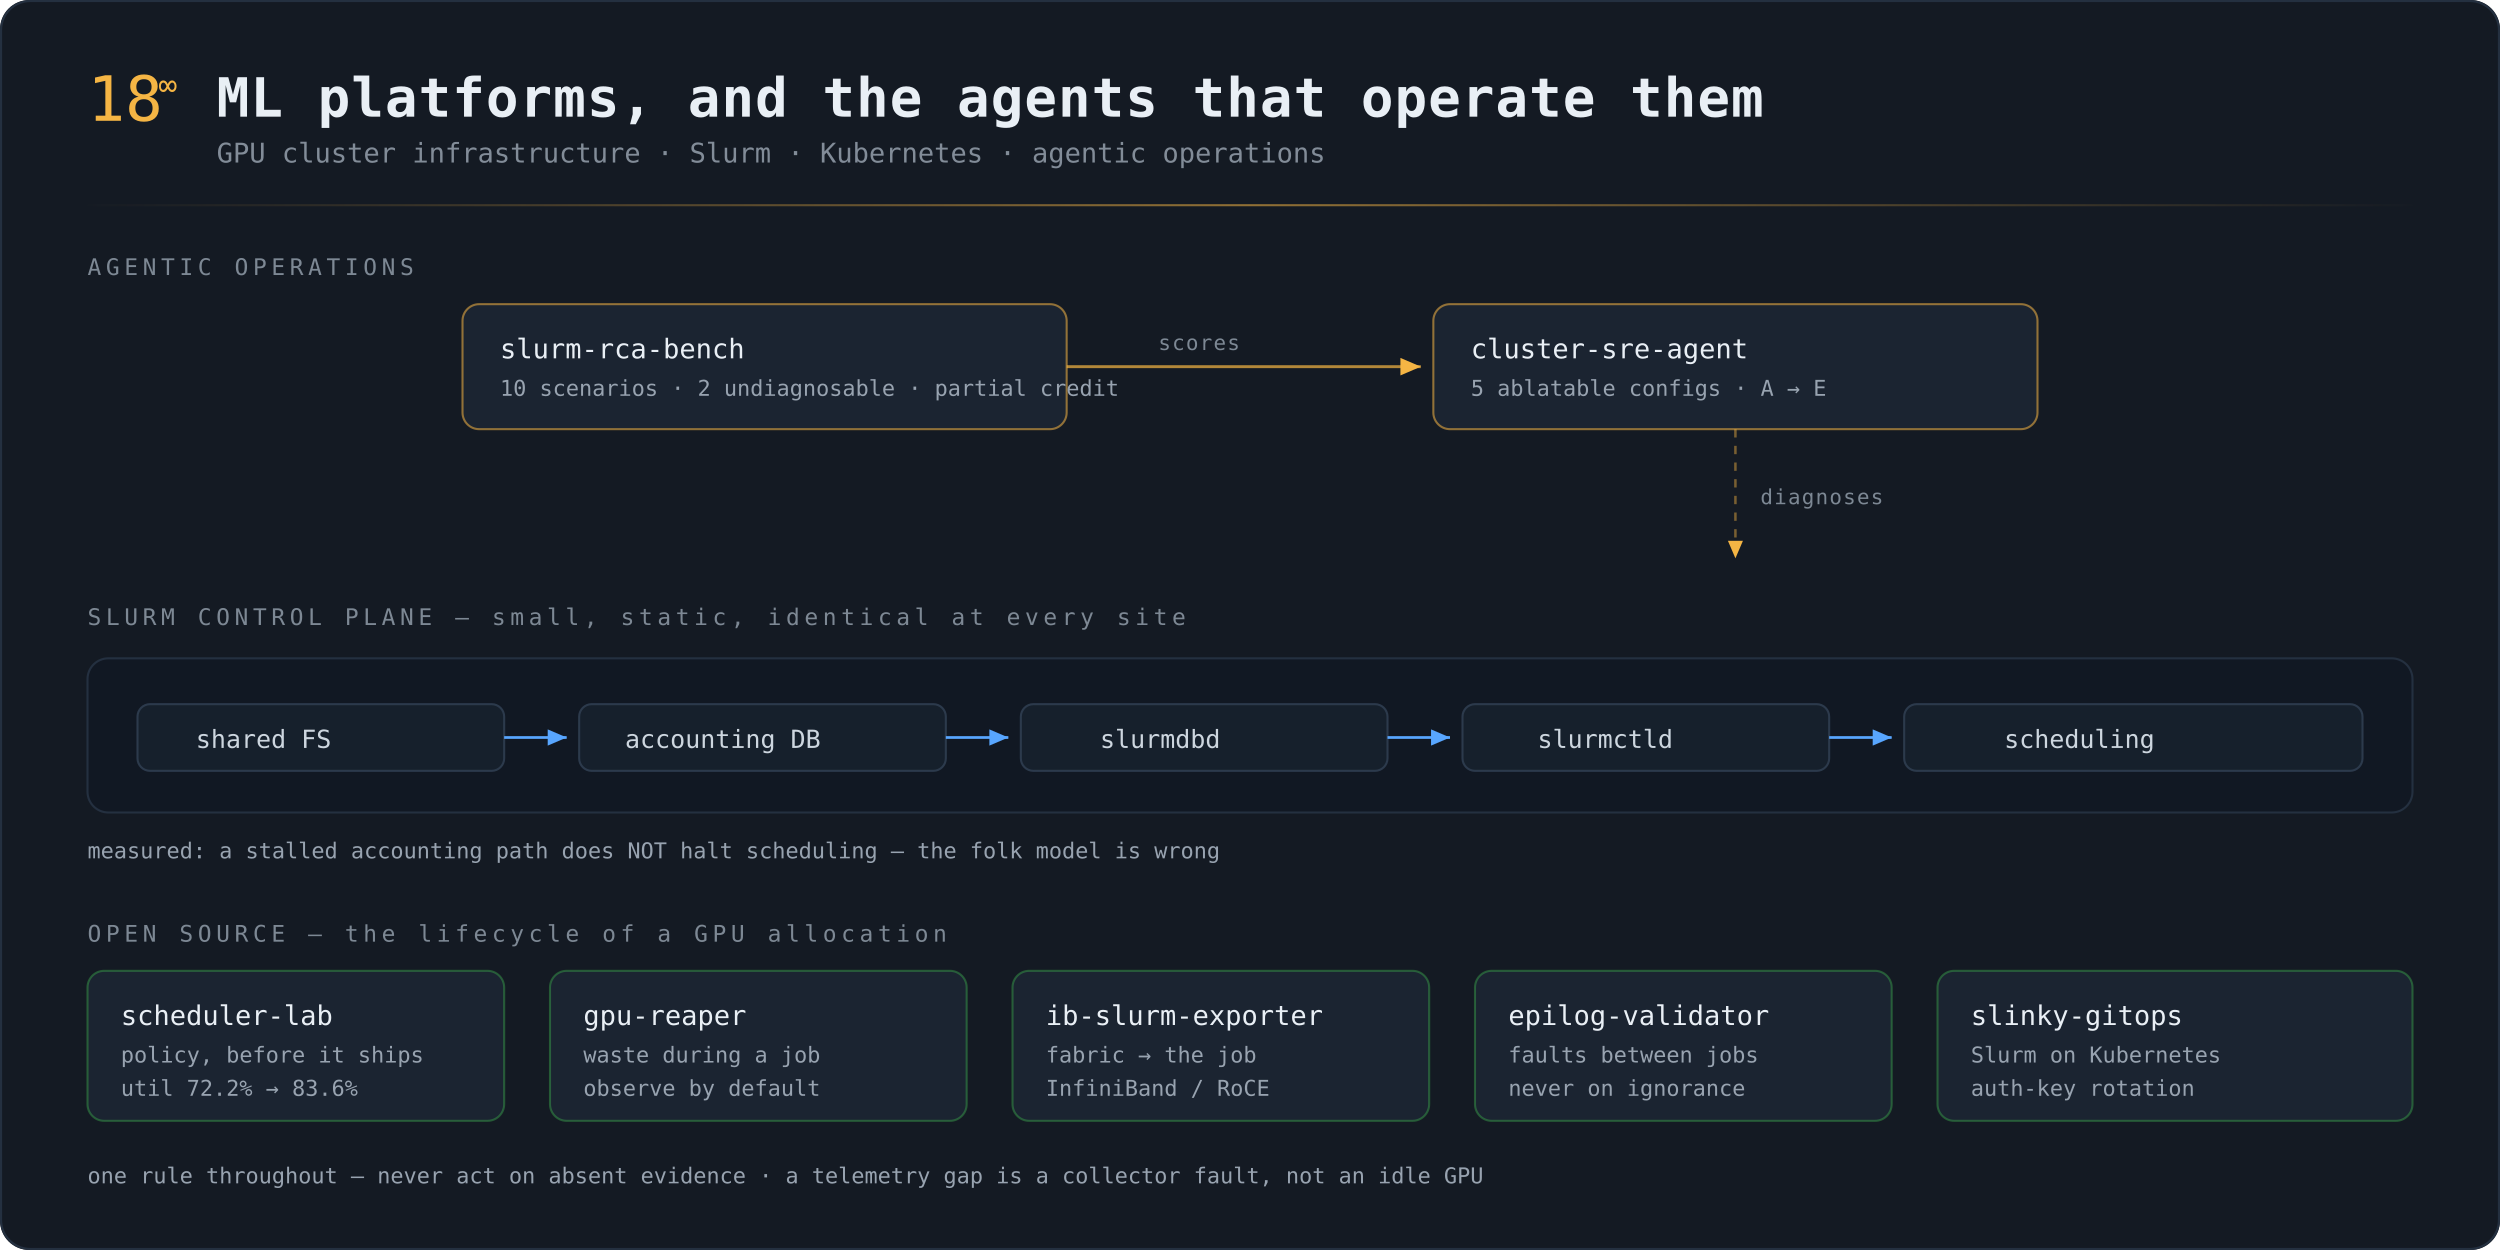
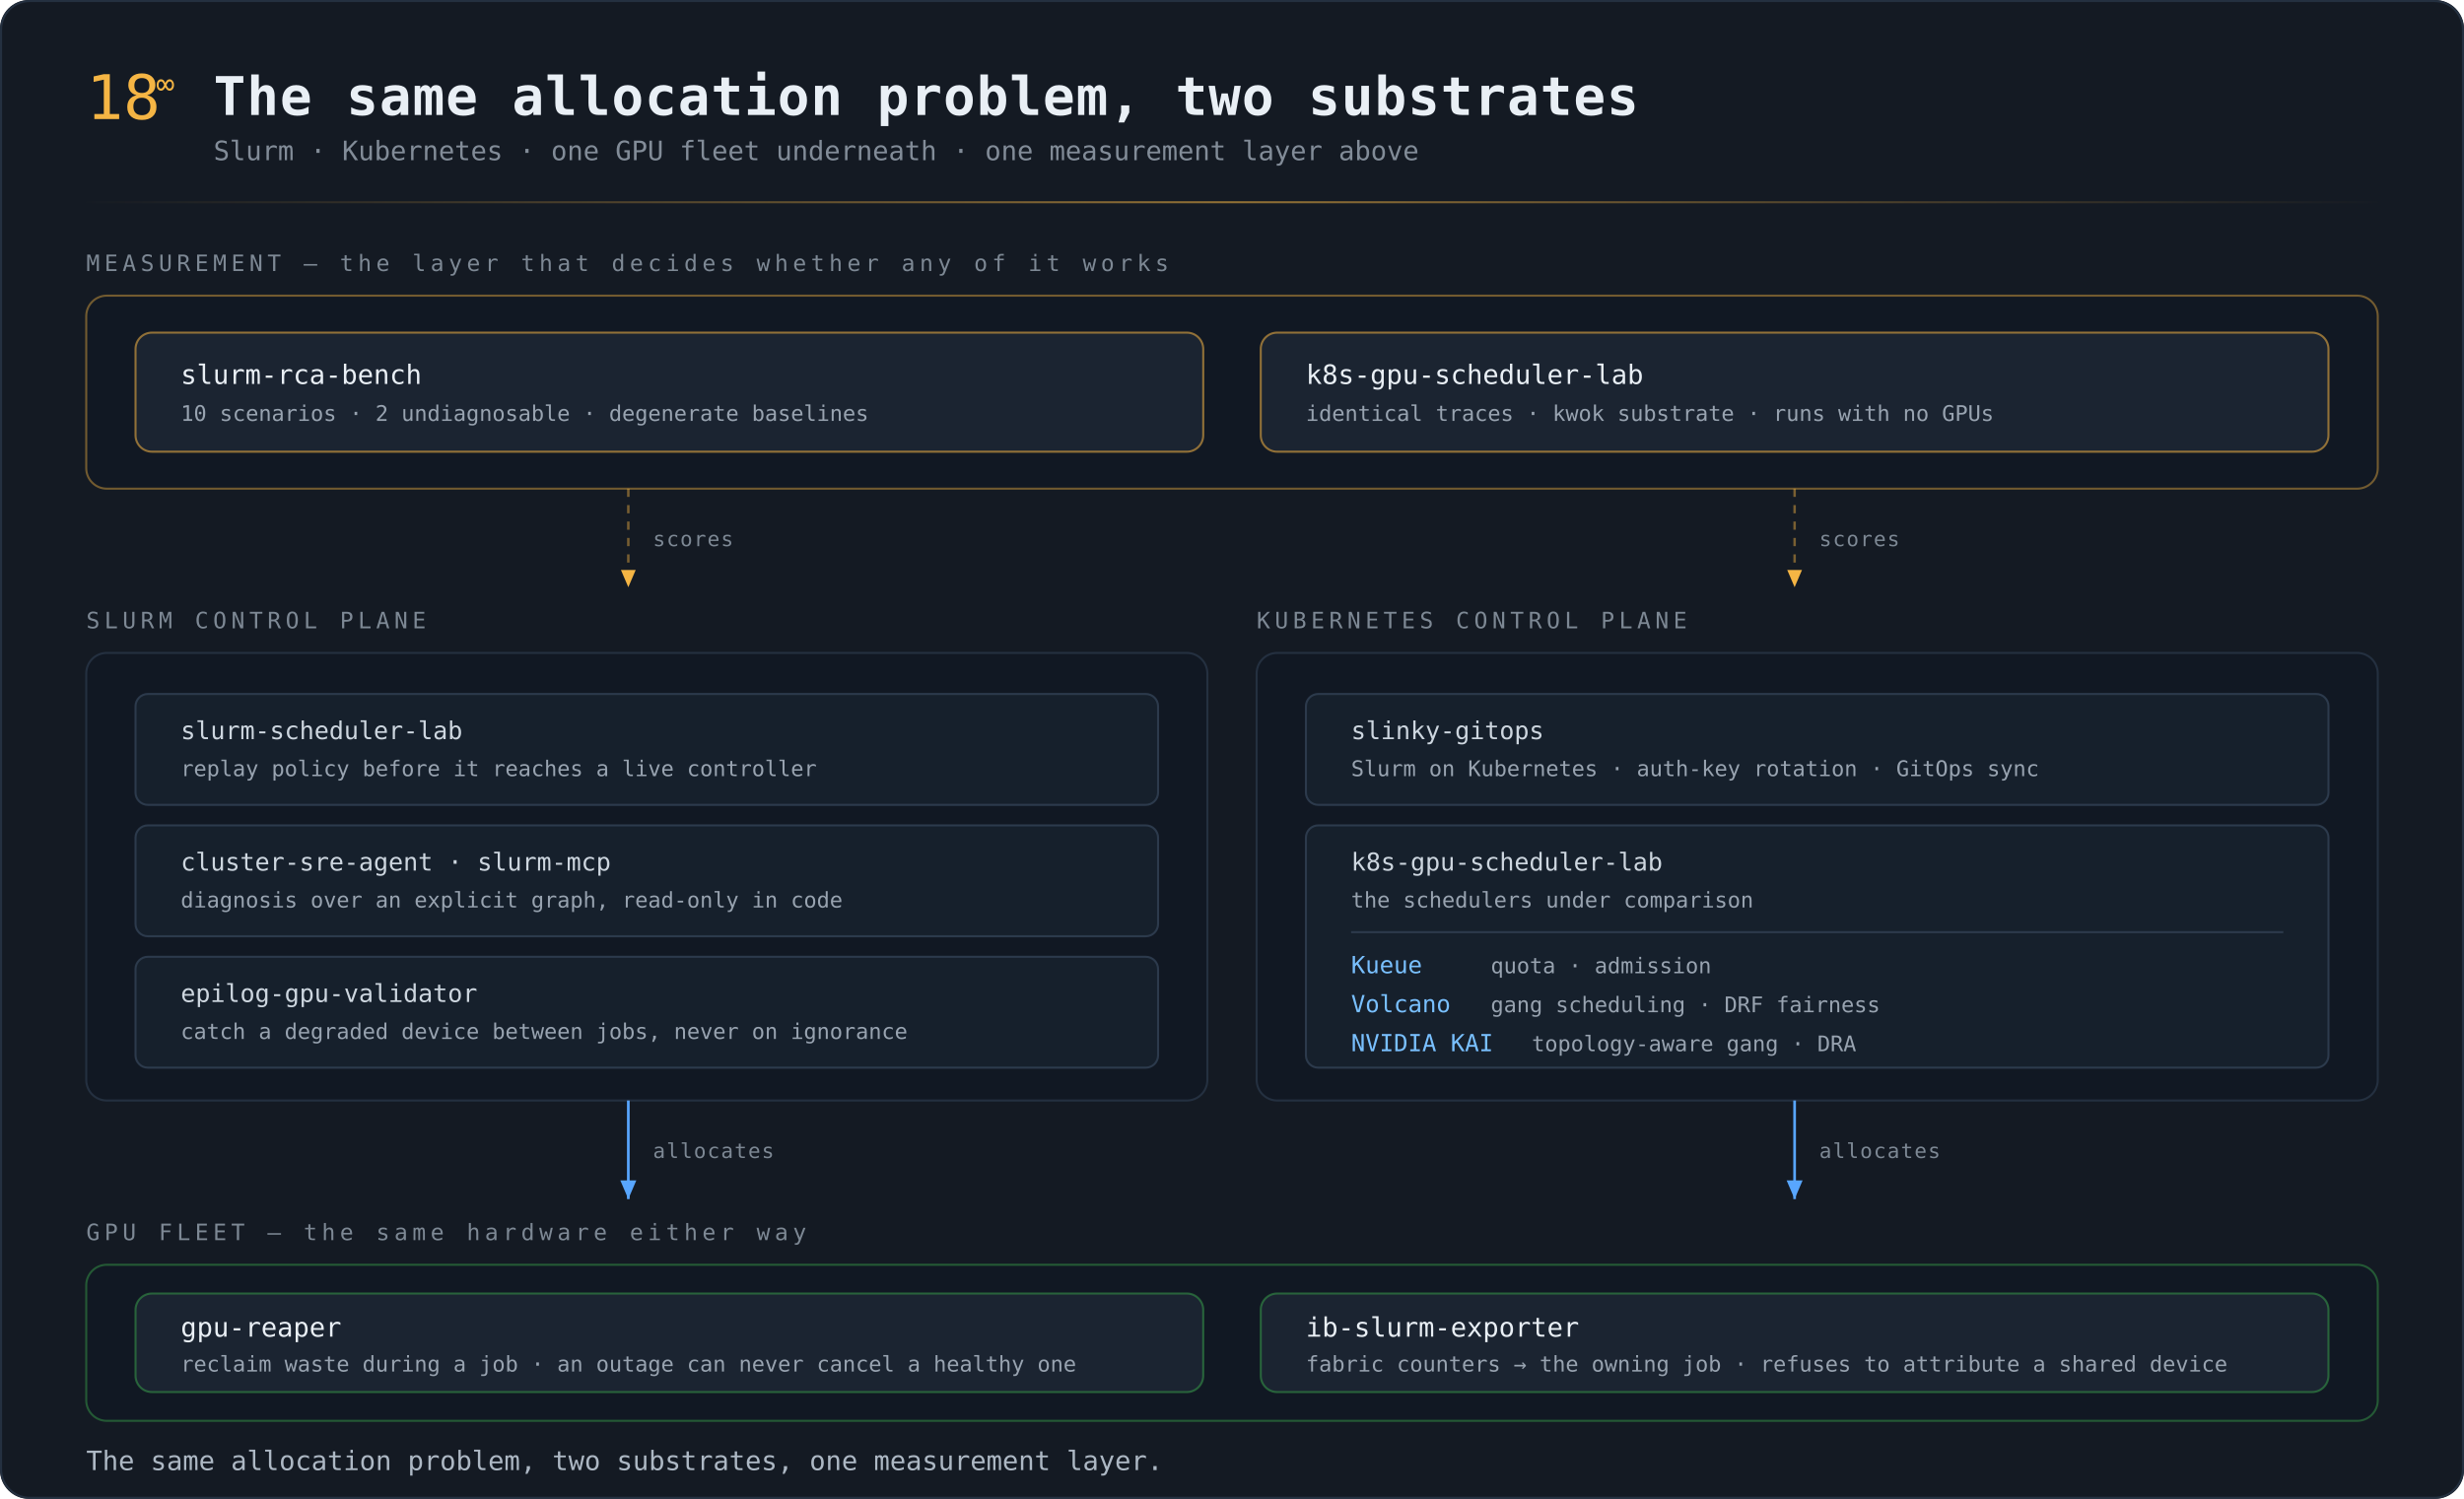
- <svg xmlns="http://www.w3.org/2000/svg" width="1200" height="600" viewBox="0 0 1200 600" role="img" aria-label="Architecture: an agentic operations layer diagnosing the Slurm control plane, with seven open-source tools attached to the stages they act on.">
+ <svg xmlns="http://www.w3.org/2000/svg" width="1200" height="730" viewBox="0 0 1200 730" role="img" aria-labelledby="mapttl mapdsc">
  <defs>
    <style>
      .mono { font-family: 'JetBrains Mono','SF Mono',Menlo,Consolas,monospace; }
      .t-title  { font-size: 26px; font-weight: 600; fill: #e9eff5; letter-spacing: 0.5px; }
      .t-sub    { font-size: 13px; fill: #828c98; }
      .t-band   { font-size: 11px; fill: #7d8894; letter-spacing: 2.2px; }
      .t-node   { font-size: 13px; font-weight: 500; fill: #e9eff5; }
      .t-desc   { font-size: 10.5px; fill: #98a3b0; }
      .t-chain  { font-size: 12px; font-weight: 500; fill: #cdd6df; }
      .t-edge   { font-size: 10px; fill: #7d8894; letter-spacing: 0.6px; }
      .t-mark   { font-size: 30px; font-weight: 500; fill: #f5b544; }
      .t-mark-s { font-size: 15px; font-weight: 500; fill: #f5b544; }
+       .t-cap    { font-size: 13px; fill: #adb8c4; }
+       .t-sched  { font-size: 11.5px; font-weight: 500; fill: #79c0ff; }
    </style>
    <marker id="ar" markerWidth="9" markerHeight="9" refX="7" refY="3" orient="auto">
      <path d="M0,0 L7,3 L0,6 z" fill="#58a6ff" />
    </marker>
    <marker id="ar-a" markerWidth="9" markerHeight="9" refX="7" refY="3" orient="auto">
      <path d="M0,0 L7,3 L0,6 z" fill="#f5b544" />
    </marker>
    <linearGradient id="glow" x1="0" y1="0" x2="1" y2="0">
      <stop offset="0%" stop-color="#f5b544" stop-opacity="0.00" />
      <stop offset="50%" stop-color="#f5b544" stop-opacity="0.55" />
      <stop offset="100%" stop-color="#f5b544" stop-opacity="0.00" />
    </linearGradient>
  </defs>
-   <rect width="1200" height="600" rx="14" fill="#141a23" />
-   <rect x="0.5" y="0.5" width="1199" height="599" rx="14" fill="none" stroke="#243040" />
+   <rect width="1200" height="730" rx="14" fill="#141a23" />
+   <rect x="0.5" y="0.5" width="1199" height="729" rx="14" fill="none" stroke="#243040" />
  <text class="mono t-mark" x="42" y="58">18</text>
  <text class="mono t-mark-s" x="76" y="46">∞</text>
-   <text class="mono t-title" x="104" y="56">ML platforms, and the agents that operate them</text>
-   <text class="mono t-sub" x="104" y="78">GPU cluster infrastructure · Slurm · Kubernetes · agentic operations</text>
+   <text class="mono t-title" x="104" y="56">The same allocation problem, two substrates</text>
+   <text class="mono t-sub" x="104" y="78">Slurm · Kubernetes · one GPU fleet underneath · one measurement layer above</text>
  <rect x="42" y="98" width="1116" height="1" fill="url(#glow)" />
-   <text class="mono t-band" x="42" y="132">AGENTIC OPERATIONS</text>
+   <text class="mono t-band" x="42" y="132">MEASUREMENT — the layer that decides whether any of it works</text>
  <g>
-     <rect x="222" y="146" width="290" height="60" rx="8" fill="#1b2431" stroke="#f5b544" stroke-opacity="0.55" />
-     <text class="mono t-node" x="240" y="172">slurm-rca-bench</text>
-     <text class="mono t-desc" x="240" y="190">10 scenarios · 2 undiagnosable · partial credit</text>
+     <rect x="42" y="144" width="1116" height="94" rx="10" fill="#111823" stroke="#f5b544" stroke-opacity="0.42" />
+     <rect x="66" y="162" width="520" height="58" rx="8" fill="#1b2431" stroke="#f5b544" stroke-opacity="0.55" />
+     <text class="mono t-node" x="88" y="187">slurm-rca-bench</text>
+     <text class="mono t-desc" x="88" y="205">10 scenarios · 2 undiagnosable · degenerate baselines</text>
+     <rect x="614" y="162" width="520" height="58" rx="8" fill="#1b2431" stroke="#f5b544" stroke-opacity="0.55" />
+     <text class="mono t-node" x="636" y="187">k8s-gpu-scheduler-lab</text>
+     <text class="mono t-desc" x="636" y="205">identical traces · kwok substrate · runs with no GPUs</text>
  </g>
+   <line x1="306" y1="238" x2="306" y2="286" stroke="#f5b544" stroke-opacity="0.45" stroke-width="1.2" stroke-dasharray="4 4" marker-end="url(#ar-a)" />
+   <text class="mono t-edge" x="318" y="266">scores</text>
+   <line x1="874" y1="238" x2="874" y2="286" stroke="#f5b544" stroke-opacity="0.45" stroke-width="1.2" stroke-dasharray="4 4" marker-end="url(#ar-a)" />
+   <text class="mono t-edge" x="886" y="266">scores</text>
+   <text class="mono t-band" x="42" y="306">SLURM CONTROL PLANE</text>
  <g>
-     <rect x="688" y="146" width="290" height="60" rx="8" fill="#1b2431" stroke="#f5b544" stroke-opacity="0.55" />
-     <text class="mono t-node" x="706" y="172">cluster-sre-agent</text>
-     <text class="mono t-desc" x="706" y="190">5 ablatable configs · A → E</text>
+     <rect x="42" y="318" width="546" height="218" rx="10" fill="#111823" stroke="#243040" />
+     <rect x="66" y="338" width="498" height="54" rx="6" fill="#16202c" stroke="#2c3a4c" />
+     <text class="mono t-chain" x="88" y="360">slurm-scheduler-lab</text>
+     <text class="mono t-desc" x="88" y="378">replay policy before it reaches a live controller</text>
+     <rect x="66" y="402" width="498" height="54" rx="6" fill="#16202c" stroke="#2c3a4c" />
+     <text class="mono t-chain" x="88" y="424">cluster-sre-agent · slurm-mcp</text>
+     <text class="mono t-desc" x="88" y="442">diagnosis over an explicit graph, read-only in code</text>
+     <rect x="66" y="466" width="498" height="54" rx="6" fill="#16202c" stroke="#2c3a4c" />
+     <text class="mono t-chain" x="88" y="488">epilog-gpu-validator</text>
+     <text class="mono t-desc" x="88" y="506">catch a degraded device between jobs, never on ignorance</text>
  </g>
-   <line x1="512" y1="176" x2="682" y2="176" stroke="#f5b544" stroke-opacity="0.7" stroke-width="1.4" marker-end="url(#ar-a)" />
-   <text class="mono t-edge" x="556" y="168">scores</text>
-   <line x1="833" y1="206" x2="833" y2="268" stroke="#f5b544" stroke-opacity="0.45" stroke-width="1.2" stroke-dasharray="4 4" marker-end="url(#ar-a)" />
-   <text class="mono t-edge" x="845" y="242">diagnoses</text>
-   <text class="mono t-band" x="42" y="300">SLURM CONTROL PLANE — small, static, identical at every site</text>
+   <text class="mono t-band" x="612" y="306">KUBERNETES CONTROL PLANE</text>
  <g>
-     <rect x="42" y="316" width="1116" height="74" rx="10" fill="#111823" stroke="#243040" />
-     <rect x="66" y="338" width="176" height="32" rx="6" fill="#16202c" stroke="#2c3a4c" />
-     <text class="mono t-chain" x="94" y="359">shared FS</text>
-     <rect x="278" y="338" width="176" height="32" rx="6" fill="#16202c" stroke="#2c3a4c" />
-     <text class="mono t-chain" x="300" y="359">accounting DB</text>
-     <rect x="490" y="338" width="176" height="32" rx="6" fill="#16202c" stroke="#2c3a4c" />
-     <text class="mono t-chain" x="528" y="359">slurmdbd</text>
-     <rect x="702" y="338" width="176" height="32" rx="6" fill="#16202c" stroke="#2c3a4c" />
-     <text class="mono t-chain" x="738" y="359">slurmctld</text>
-     <rect x="914" y="338" width="220" height="32" rx="6" fill="#16202c" stroke="#2c3a4c" />
-     <text class="mono t-chain" x="962" y="359">scheduling</text>
-     <line x1="242" y1="354" x2="272" y2="354" stroke="#58a6ff" stroke-width="1.3" marker-end="url(#ar)" />
-     <line x1="454" y1="354" x2="484" y2="354" stroke="#58a6ff" stroke-width="1.3" marker-end="url(#ar)" />
-     <line x1="666" y1="354" x2="696" y2="354" stroke="#58a6ff" stroke-width="1.3" marker-end="url(#ar)" />
-     <line x1="878" y1="354" x2="908" y2="354" stroke="#58a6ff" stroke-width="1.3" marker-end="url(#ar)" />
+     <rect x="612" y="318" width="546" height="218" rx="10" fill="#111823" stroke="#243040" />
+     <rect x="636" y="338" width="498" height="54" rx="6" fill="#16202c" stroke="#2c3a4c" />
+     <text class="mono t-chain" x="658" y="360">slinky-gitops</text>
+     <text class="mono t-desc" x="658" y="378">Slurm on Kubernetes · auth-key rotation · GitOps sync</text>
+     <rect x="636" y="402" width="498" height="118" rx="6" fill="#16202c" stroke="#2c3a4c" />
+     <text class="mono t-chain" x="658" y="424">k8s-gpu-scheduler-lab</text>
+     <text class="mono t-desc" x="658" y="442">the schedulers under comparison</text>
+     <line x1="658" y1="454" x2="1112" y2="454" stroke="#2c3a4c" stroke-width="1" />
+     <text class="mono t-sched" x="658" y="474">Kueue</text>
+     <text class="mono t-desc" x="726" y="474">quota · admission</text>
+     <text class="mono t-sched" x="658" y="493">Volcano</text>
+     <text class="mono t-desc" x="726" y="493">gang scheduling · DRF fairness</text>
+     <text class="mono t-sched" x="658" y="512">NVIDIA KAI</text>
+     <text class="mono t-desc" x="746" y="512">topology-aware gang · DRA</text>
  </g>
-   <text class="mono t-desc" x="42" y="412" fill="#f5b544">
-     measured: a stalled accounting path does NOT halt scheduling — the folk model is wrong
-   </text>
-   <text class="mono t-band" x="42" y="452">OPEN SOURCE — the lifecycle of a GPU allocation</text>
+   <line x1="306" y1="536" x2="306" y2="584" stroke="#58a6ff" stroke-width="1.3" marker-end="url(#ar)" />
+   <text class="mono t-edge" x="318" y="564">allocates</text>
+   <line x1="874" y1="536" x2="874" y2="584" stroke="#58a6ff" stroke-width="1.3" marker-end="url(#ar)" />
+   <text class="mono t-edge" x="886" y="564">allocates</text>
+   <text class="mono t-band" x="42" y="604">GPU FLEET — the same hardware either way</text>
  <g>
-     <rect x="42" y="466" width="200" height="72" rx="8" fill="#1b2431" stroke="#3fb950" stroke-opacity="0.40" />
-     <text class="mono t-node" x="58" y="492">scheduler-lab</text>
-     <text class="mono t-desc" x="58" y="510">policy, before it ships</text>
-     <text class="mono t-desc" x="58" y="526" fill="#3fb950">util 72.2% → 83.6%</text>
+     <rect x="42" y="616" width="1116" height="76" rx="10" fill="#111823" stroke="#3fb950" stroke-opacity="0.40" />
+     <rect x="66" y="630" width="520" height="48" rx="8" fill="#1b2431" stroke="#3fb950" stroke-opacity="0.45" />
+     <text class="mono t-node" x="88" y="651">gpu-reaper</text>
+     <text class="mono t-desc" x="88" y="668">reclaim waste during a job · an outage can never cancel a healthy one</text>
+     <rect x="614" y="630" width="520" height="48" rx="8" fill="#1b2431" stroke="#3fb950" stroke-opacity="0.45" />
+     <text class="mono t-node" x="636" y="651">ib-slurm-exporter</text>
+     <text class="mono t-desc" x="636" y="668">fabric counters → the owning job · refuses to attribute a shared device</text>
  </g>
-   <g>
-     <rect x="264" y="466" width="200" height="72" rx="8" fill="#1b2431" stroke="#3fb950" stroke-opacity="0.40" />
-     <text class="mono t-node" x="280" y="492">gpu-reaper</text>
-     <text class="mono t-desc" x="280" y="510">waste during a job</text>
-     <text class="mono t-desc" x="280" y="526" fill="#3fb950">observe by default</text>
-   </g>
-   <g>
-     <rect x="486" y="466" width="200" height="72" rx="8" fill="#1b2431" stroke="#3fb950" stroke-opacity="0.40" />
-     <text class="mono t-node" x="502" y="492">ib-slurm-exporter</text>
-     <text class="mono t-desc" x="502" y="510">fabric → the job</text>
-     <text class="mono t-desc" x="502" y="526" fill="#3fb950">InfiniBand / RoCE</text>
-   </g>
-   <g>
-     <rect x="708" y="466" width="200" height="72" rx="8" fill="#1b2431" stroke="#3fb950" stroke-opacity="0.40" />
-     <text class="mono t-node" x="724" y="492">epilog-validator</text>
-     <text class="mono t-desc" x="724" y="510">faults between jobs</text>
-     <text class="mono t-desc" x="724" y="526" fill="#3fb950">never on ignorance</text>
-   </g>
-   <g>
-     <rect x="930" y="466" width="228" height="72" rx="8" fill="#1b2431" stroke="#3fb950" stroke-opacity="0.40" />
-     <text class="mono t-node" x="946" y="492">slinky-gitops</text>
-     <text class="mono t-desc" x="946" y="510">Slurm on Kubernetes</text>
-     <text class="mono t-desc" x="946" y="526" fill="#3fb950">auth-key rotation</text>
-   </g>
-   <text class="mono t-desc" x="42" y="568" fill="#7d8894">
-     one rule throughout — never act on absent evidence · a telemetry gap is a collector fault, not an idle GPU
-   </text>
+   <text class="mono t-cap" x="42" y="716">The same allocation problem, two substrates, one measurement layer.</text>
</svg>
